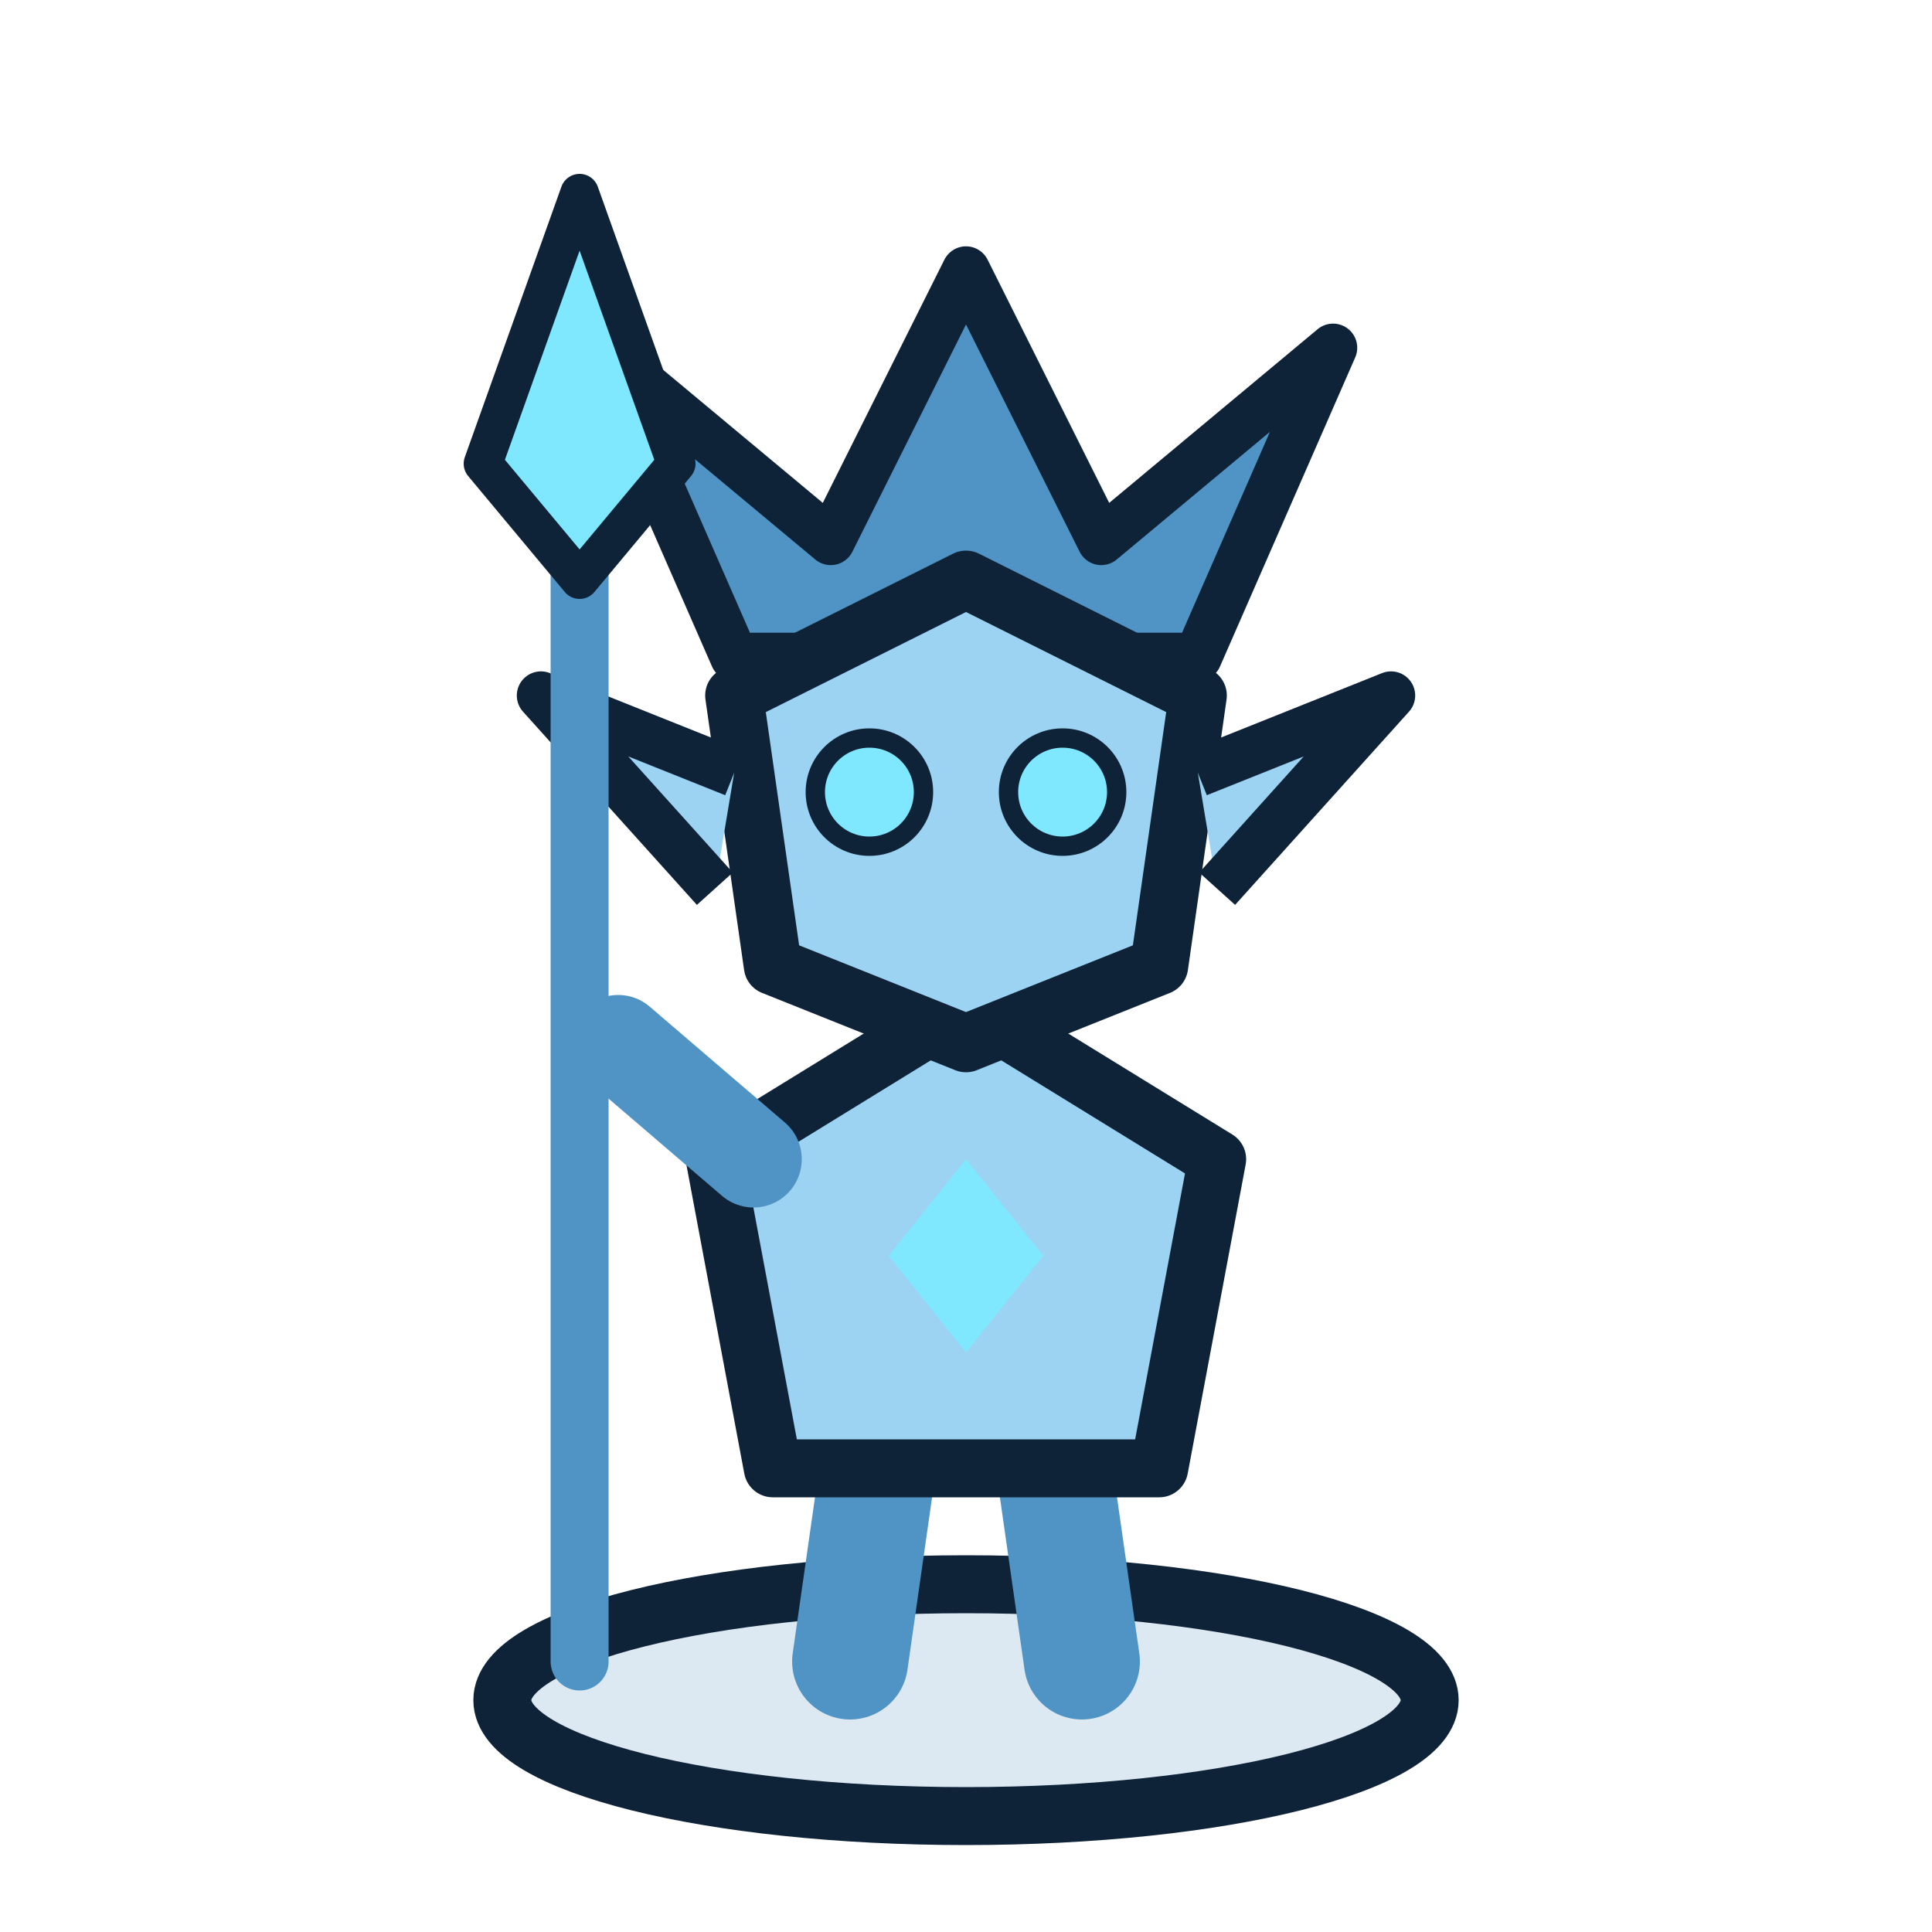
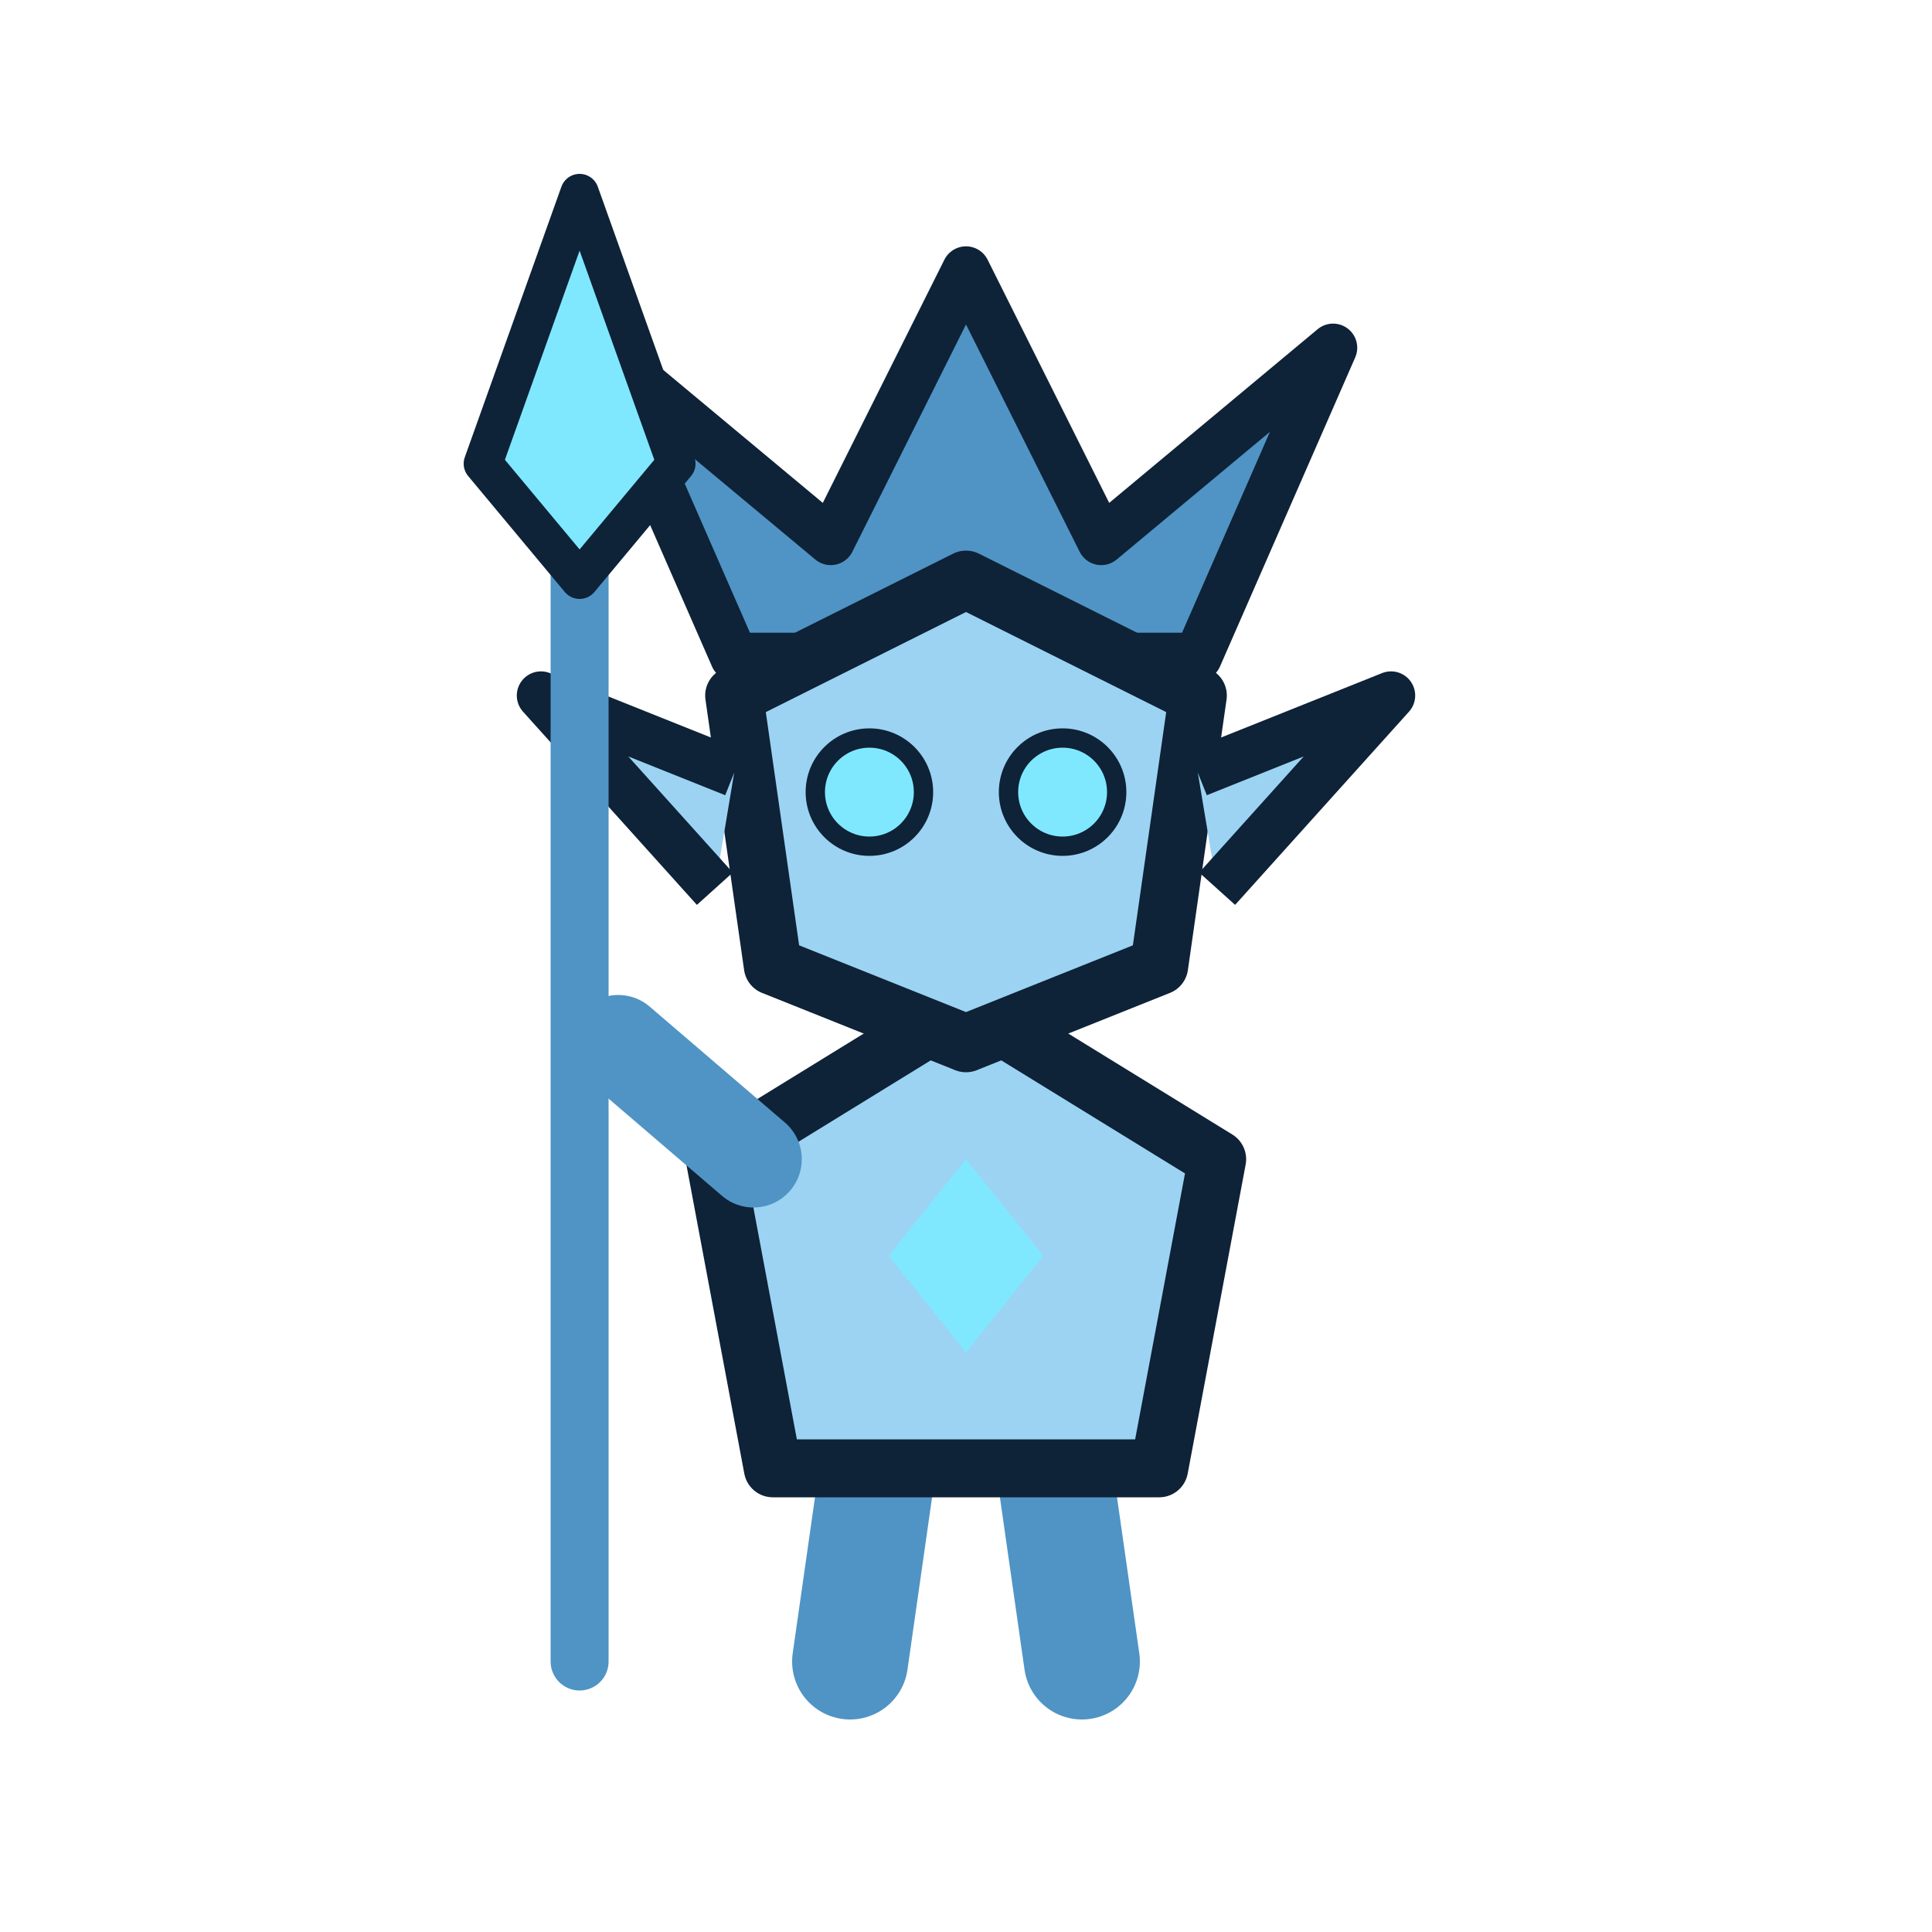
<svg xmlns="http://www.w3.org/2000/svg" viewBox="0 0 100 100">
-   <ellipse cx="50" cy="88" rx="24" ry="6" fill="#dde9f2" stroke="#0e2238" stroke-width="3" />
  <path d="M44 86 L46 72 M56 86 L54 72" stroke="#4f94c4" stroke-width="6" stroke-linecap="round" />
  <path d="M50 52 L63 60 L60 76 L40 76 L37 60 Z" fill="#9cd3f2" stroke="#0e2238" stroke-width="3" stroke-linejoin="round" />
  <path d="M50 60 L54 65 L50 70 L46 65 Z" fill="#7fe8ff" />
  <path d="M38 34 L31 18 L43 28 L50 14 L57 28 L69 18 L62 34 Z" fill="#4f94c4" stroke="#0e2238" stroke-width="2.5" stroke-linejoin="round" />
  <path d="M50 30 L62 36 L60 50 L50 54 L40 50 L38 36 Z" fill="#9cd3f2" stroke="#0e2238" stroke-width="3" stroke-linejoin="round" />
  <path d="M38 40 L28 36 L37 46 M62 40 L72 36 L63 46" fill="#9cd3f2" stroke="#0e2238" stroke-width="2.5" stroke-linejoin="round" />
  <circle cx="45" cy="41" r="2.8" fill="#7fe8ff" stroke="#0e2238" stroke-width="1" />
  <circle cx="55" cy="41" r="2.8" fill="#7fe8ff" stroke="#0e2238" stroke-width="1" />
  <path d="M30 86 V28" stroke="#4f94c4" stroke-width="3" stroke-linecap="round" />
  <path d="M30 10 L35 24 L30 30 L25 24 Z" fill="#7fe8ff" stroke="#0e2238" stroke-width="2" stroke-linejoin="round" />
  <path d="M39 60 L32 54" stroke="#4f94c4" stroke-width="5" stroke-linecap="round" />
</svg>
